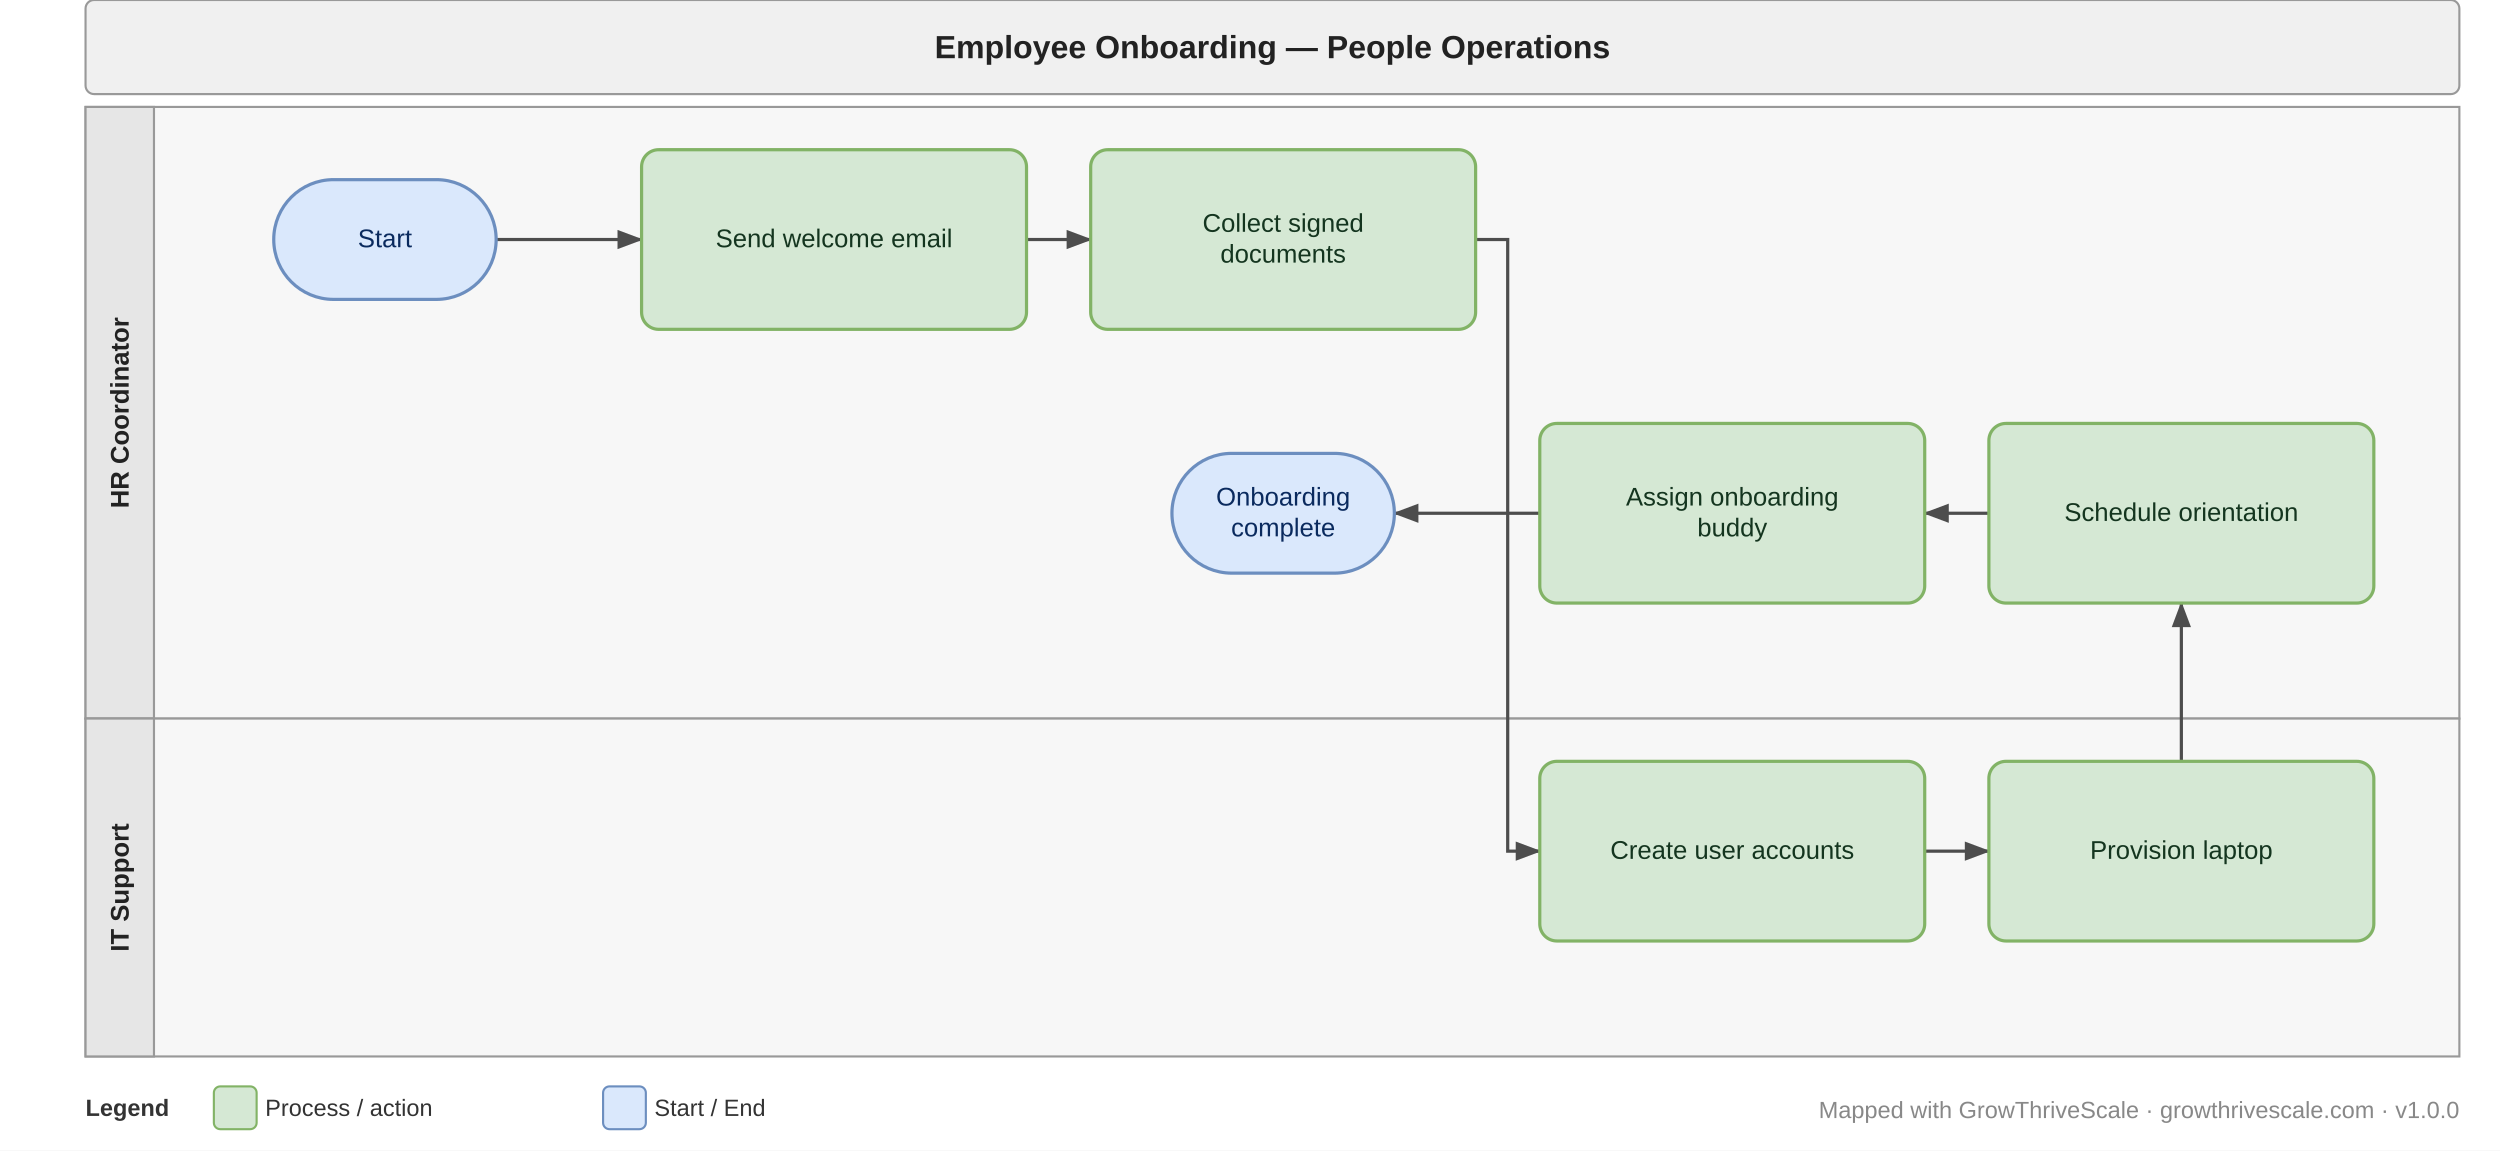
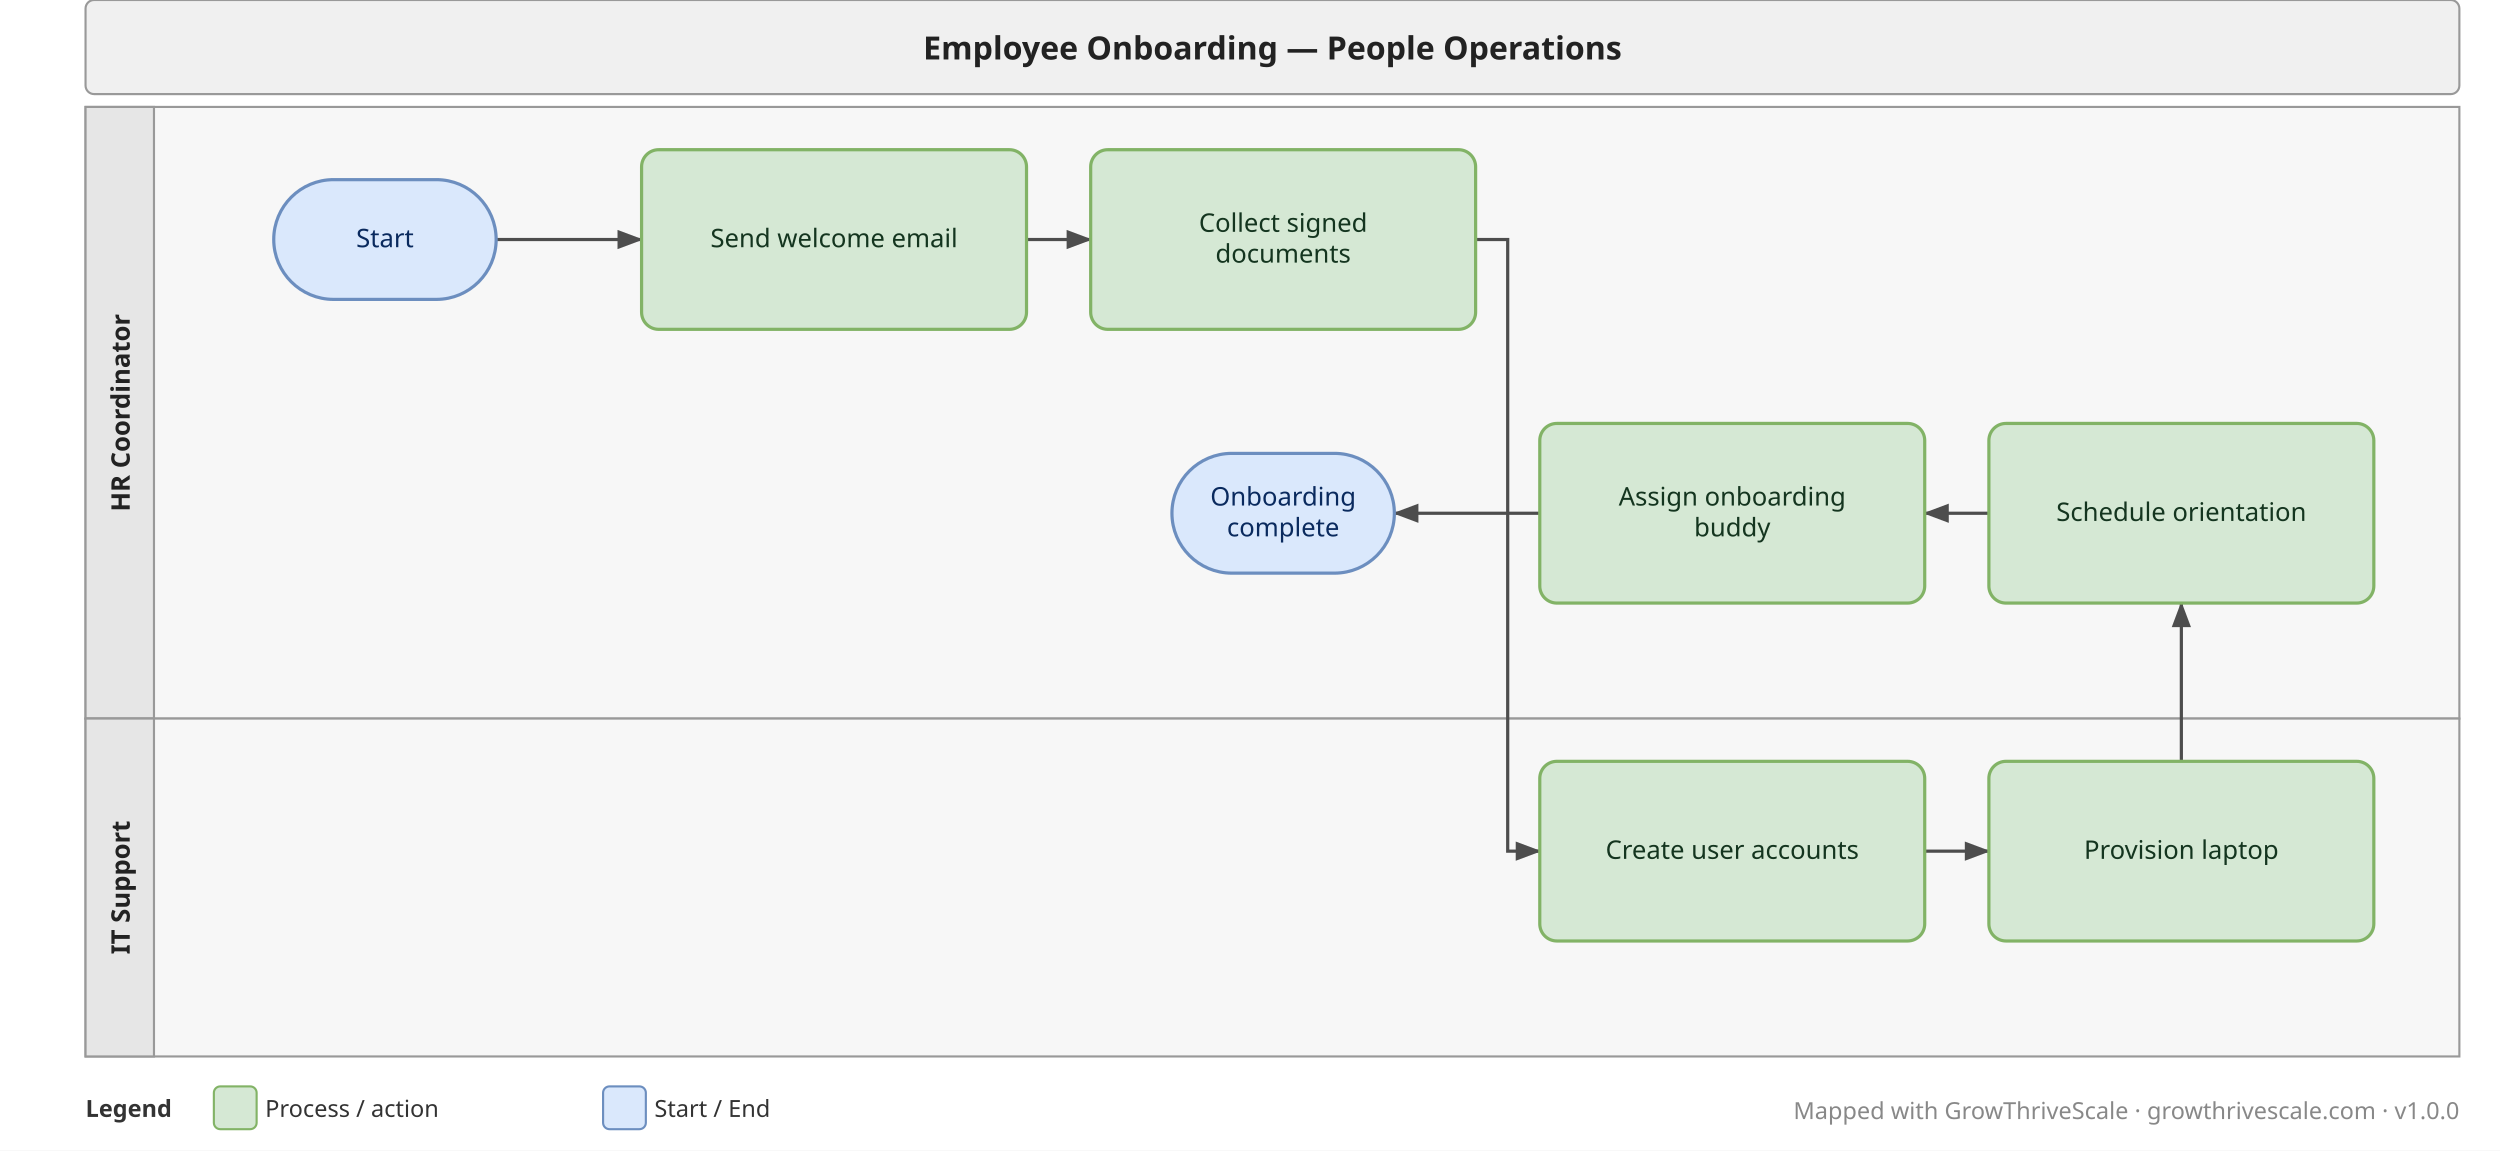
- <svg xmlns="http://www.w3.org/2000/svg" viewBox="0 0 1169 538" width="1169" height="538" role="img" aria-label="Employee Onboarding swimlane process map — 6 tasks across 2 lanes" font-family="Verdana, Arial, sans-serif">
+ <svg xmlns="http://www.w3.org/2000/svg" viewBox="0 0 1169 538" width="1169" height="538" role="img" aria-label="Employee Onboarding swimlane process map — 6 tasks across 2 lanes" font-family="Verdana">
  <defs>
    <marker id="pmg-arrow" markerWidth="10" markerHeight="10" refX="7.5" refY="3" orient="auto" markerUnits="strokeWidth">
      <path d="M0,0 L8,3 L0,6 z" fill="#4d4d4d" />
    </marker>
  </defs>
  <rect x="0" y="0" width="1169" height="538" fill="#ffffff" />
  <rect x="40" y="0" width="1110" height="44" rx="4" fill="#f0f0f0" stroke="#999999" />
  <text x="595" y="22" text-anchor="middle" dominant-baseline="central" font-size="15" font-weight="700" fill="#222222">Employee Onboarding  —  People Operations</text>
  <rect x="40" y="50" width="1110" height="286" fill="#f7f7f7" stroke="#999999" />
  <rect x="40" y="50" width="32" height="286" fill="#e6e6e6" stroke="#999999" />
  <text transform="rotate(-90 56 193)" x="56" y="193" text-anchor="middle" dominant-baseline="central" font-size="12" font-weight="700" fill="#222222">HR Coordinator</text>
  <rect x="40" y="336" width="1110" height="158" fill="#f7f7f7" stroke="#999999" />
  <rect x="40" y="336" width="32" height="158" fill="#e6e6e6" stroke="#999999" />
  <text transform="rotate(-90 56 415)" x="56" y="415" text-anchor="middle" dominant-baseline="central" font-size="12" font-weight="700" fill="#222222">IT Support</text>
  <polyline points="232,112 300,112" fill="none" stroke="#4d4d4d" stroke-width="1.5" marker-end="url(#pmg-arrow)" />
  <polyline points="480,112 510,112" fill="none" stroke="#4d4d4d" stroke-width="1.5" marker-end="url(#pmg-arrow)" />
  <polyline points="690,112 705,112 705,398 720,398" fill="none" stroke="#4d4d4d" stroke-width="1.5" marker-end="url(#pmg-arrow)" />
  <polyline points="900,398 930,398" fill="none" stroke="#4d4d4d" stroke-width="1.5" marker-end="url(#pmg-arrow)" />
  <polyline points="1020,356 1020,282" fill="none" stroke="#4d4d4d" stroke-width="1.5" marker-end="url(#pmg-arrow)" />
  <polyline points="930,240 900,240" fill="none" stroke="#4d4d4d" stroke-width="1.5" marker-end="url(#pmg-arrow)" />
  <polyline points="720,240 652,240" fill="none" stroke="#4d4d4d" stroke-width="1.5" marker-end="url(#pmg-arrow)" />
  <rect x="128" y="84" width="104" height="56" rx="28" ry="28" fill="#dae8fc" stroke="#6c8ebf" stroke-width="1.5" />
  <text x="180" y="115.6" text-anchor="middle" font-size="12" fill="#0a2a5e">Start</text>
  <rect x="300" y="70" width="180" height="84" rx="8" fill="#d5e8d4" stroke="#82b366" stroke-width="1.5" />
  <text x="390" y="115.6" text-anchor="middle" font-size="12" fill="#14351f">Send welcome email</text>
  <rect x="510" y="70" width="180" height="84" rx="8" fill="#d5e8d4" stroke="#82b366" stroke-width="1.5" />
  <text x="600" y="108.4" text-anchor="middle" font-size="12" fill="#14351f">Collect signed</text>
  <text x="600" y="122.8" text-anchor="middle" font-size="12" fill="#14351f">documents</text>
  <rect x="720" y="356" width="180" height="84" rx="8" fill="#d5e8d4" stroke="#82b366" stroke-width="1.5" />
  <text x="810" y="401.6" text-anchor="middle" font-size="12" fill="#14351f">Create user accounts</text>
  <rect x="930" y="356" width="180" height="84" rx="8" fill="#d5e8d4" stroke="#82b366" stroke-width="1.5" />
  <text x="1020" y="401.6" text-anchor="middle" font-size="12" fill="#14351f">Provision laptop</text>
  <rect x="930" y="198" width="180" height="84" rx="8" fill="#d5e8d4" stroke="#82b366" stroke-width="1.5" />
  <text x="1020" y="243.6" text-anchor="middle" font-size="12" fill="#14351f">Schedule orientation</text>
  <rect x="720" y="198" width="180" height="84" rx="8" fill="#d5e8d4" stroke="#82b366" stroke-width="1.5" />
  <text x="810" y="236.4" text-anchor="middle" font-size="12" fill="#14351f">Assign onboarding</text>
  <text x="810" y="250.8" text-anchor="middle" font-size="12" fill="#14351f">buddy</text>
  <rect x="548" y="212" width="104" height="56" rx="28" ry="28" fill="#dae8fc" stroke="#6c8ebf" stroke-width="1.5" />
  <text x="600" y="236.4" text-anchor="middle" font-size="12" fill="#0a2a5e">Onboarding</text>
  <text x="600" y="250.8" text-anchor="middle" font-size="12" fill="#0a2a5e">complete</text>
  <text x="40" y="518" dominant-baseline="central" font-size="11" font-weight="700" fill="#333333">Legend</text>
  <rect x="100" y="508" width="20" height="20" rx="3" fill="#d5e8d4" stroke="#82b366" />
  <text x="124" y="518" dominant-baseline="central" font-size="11" fill="#333333">Process / action</text>
  <rect x="282" y="508" width="20" height="20" rx="3" fill="#dae8fc" stroke="#6c8ebf" />
  <text x="306" y="518" dominant-baseline="central" font-size="11" fill="#333333">Start / End</text>
  <text x="1150" y="519" text-anchor="end" dominant-baseline="central" font-size="11" fill="#888888">Mapped with GrowThriveScale · growthrivescale.com · v1.0.0</text>
</svg>
